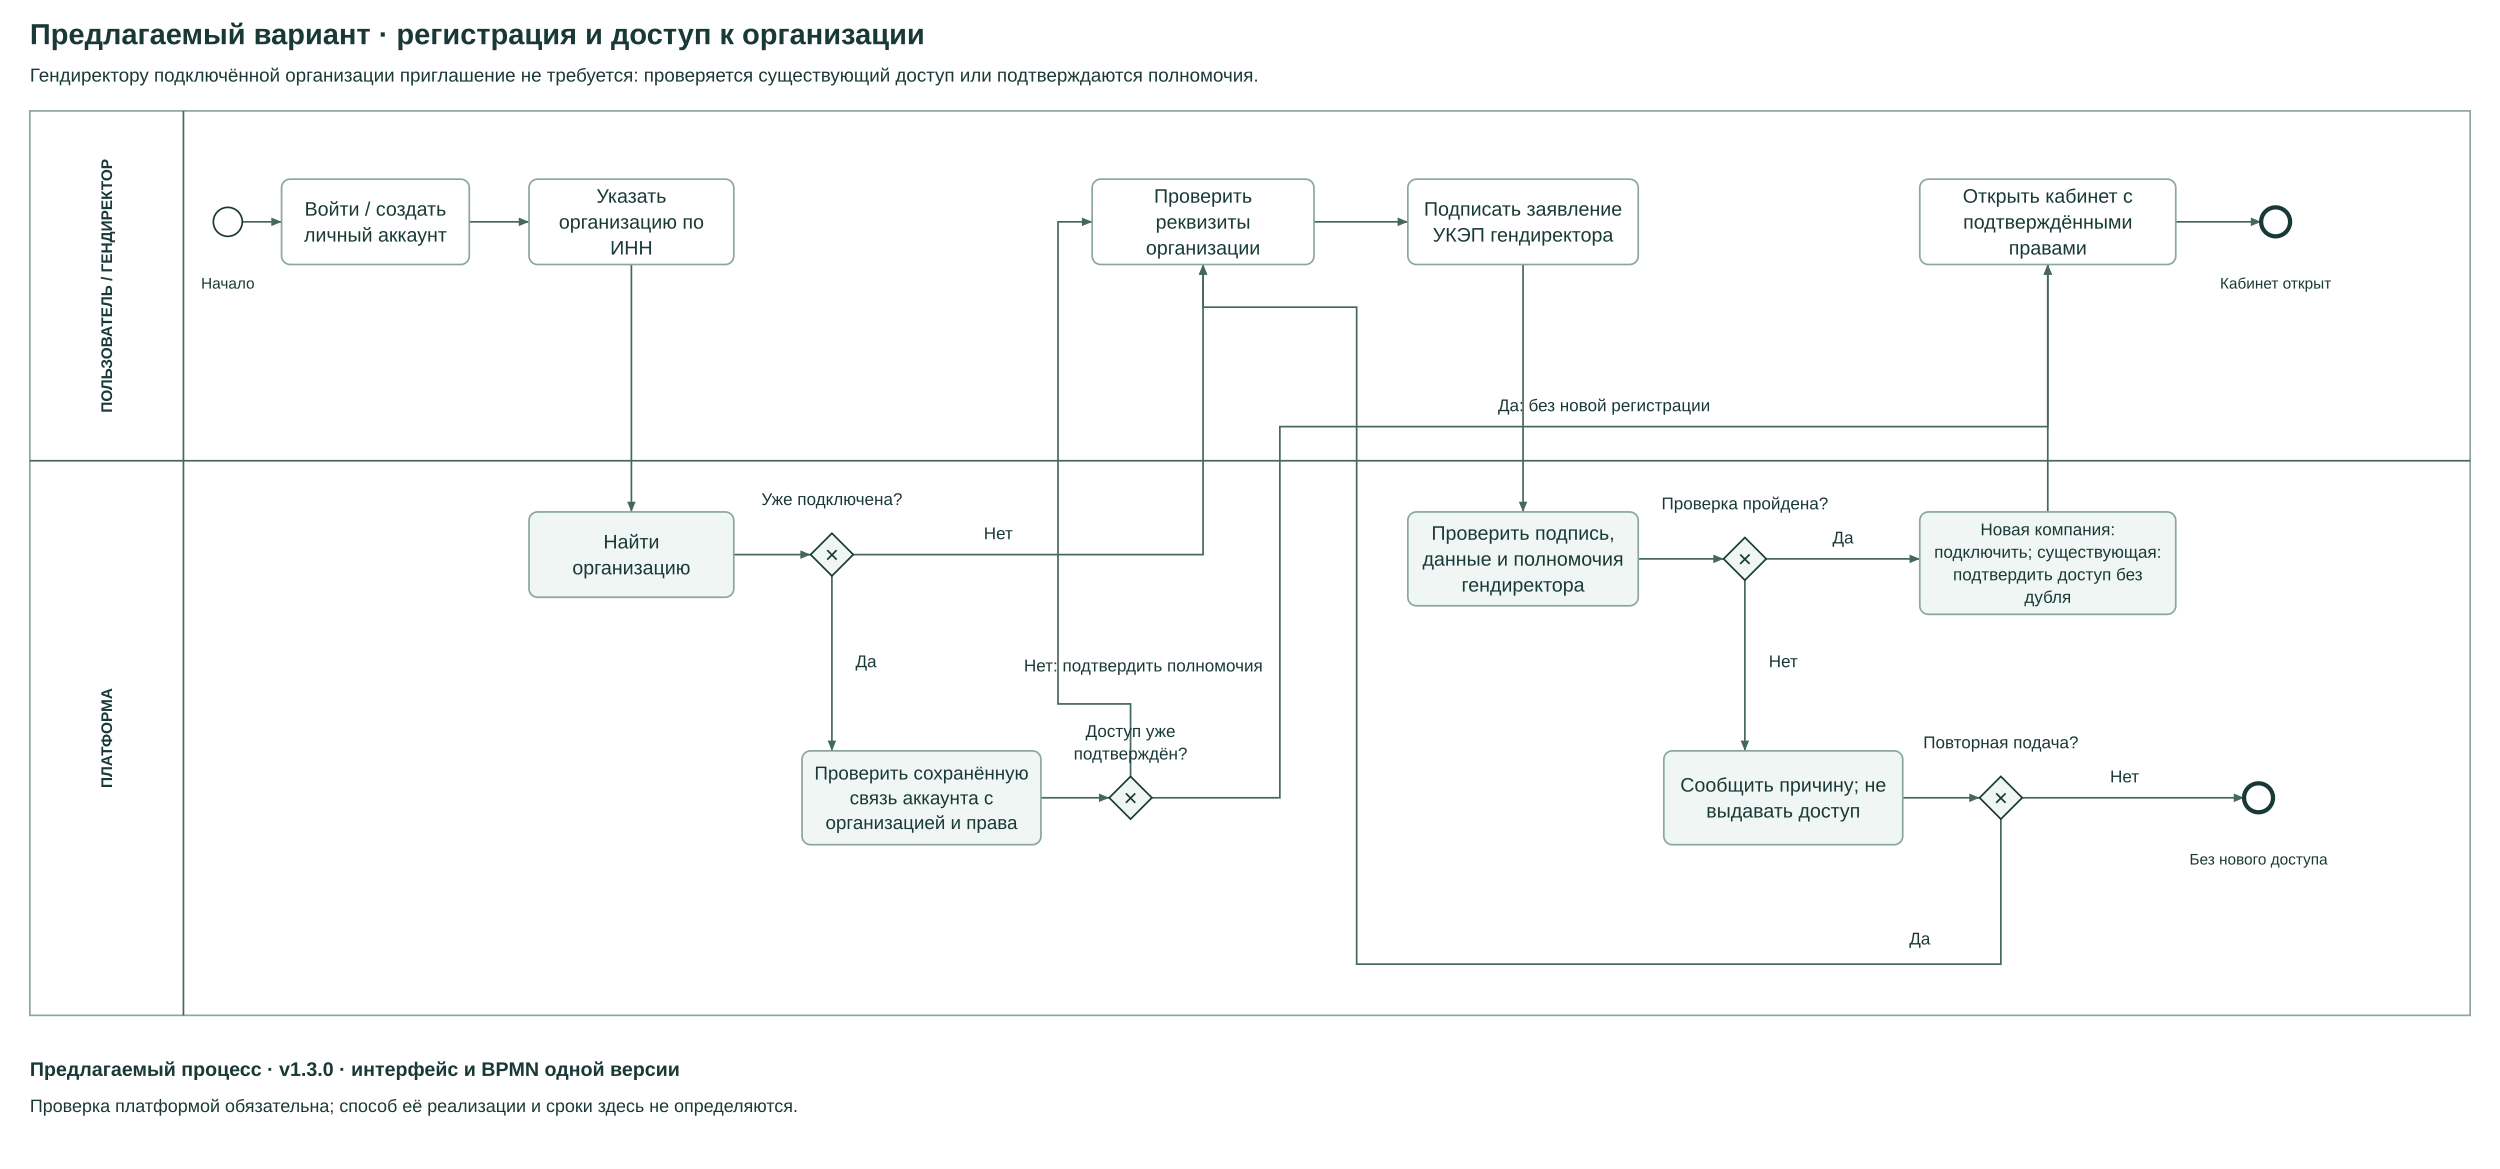
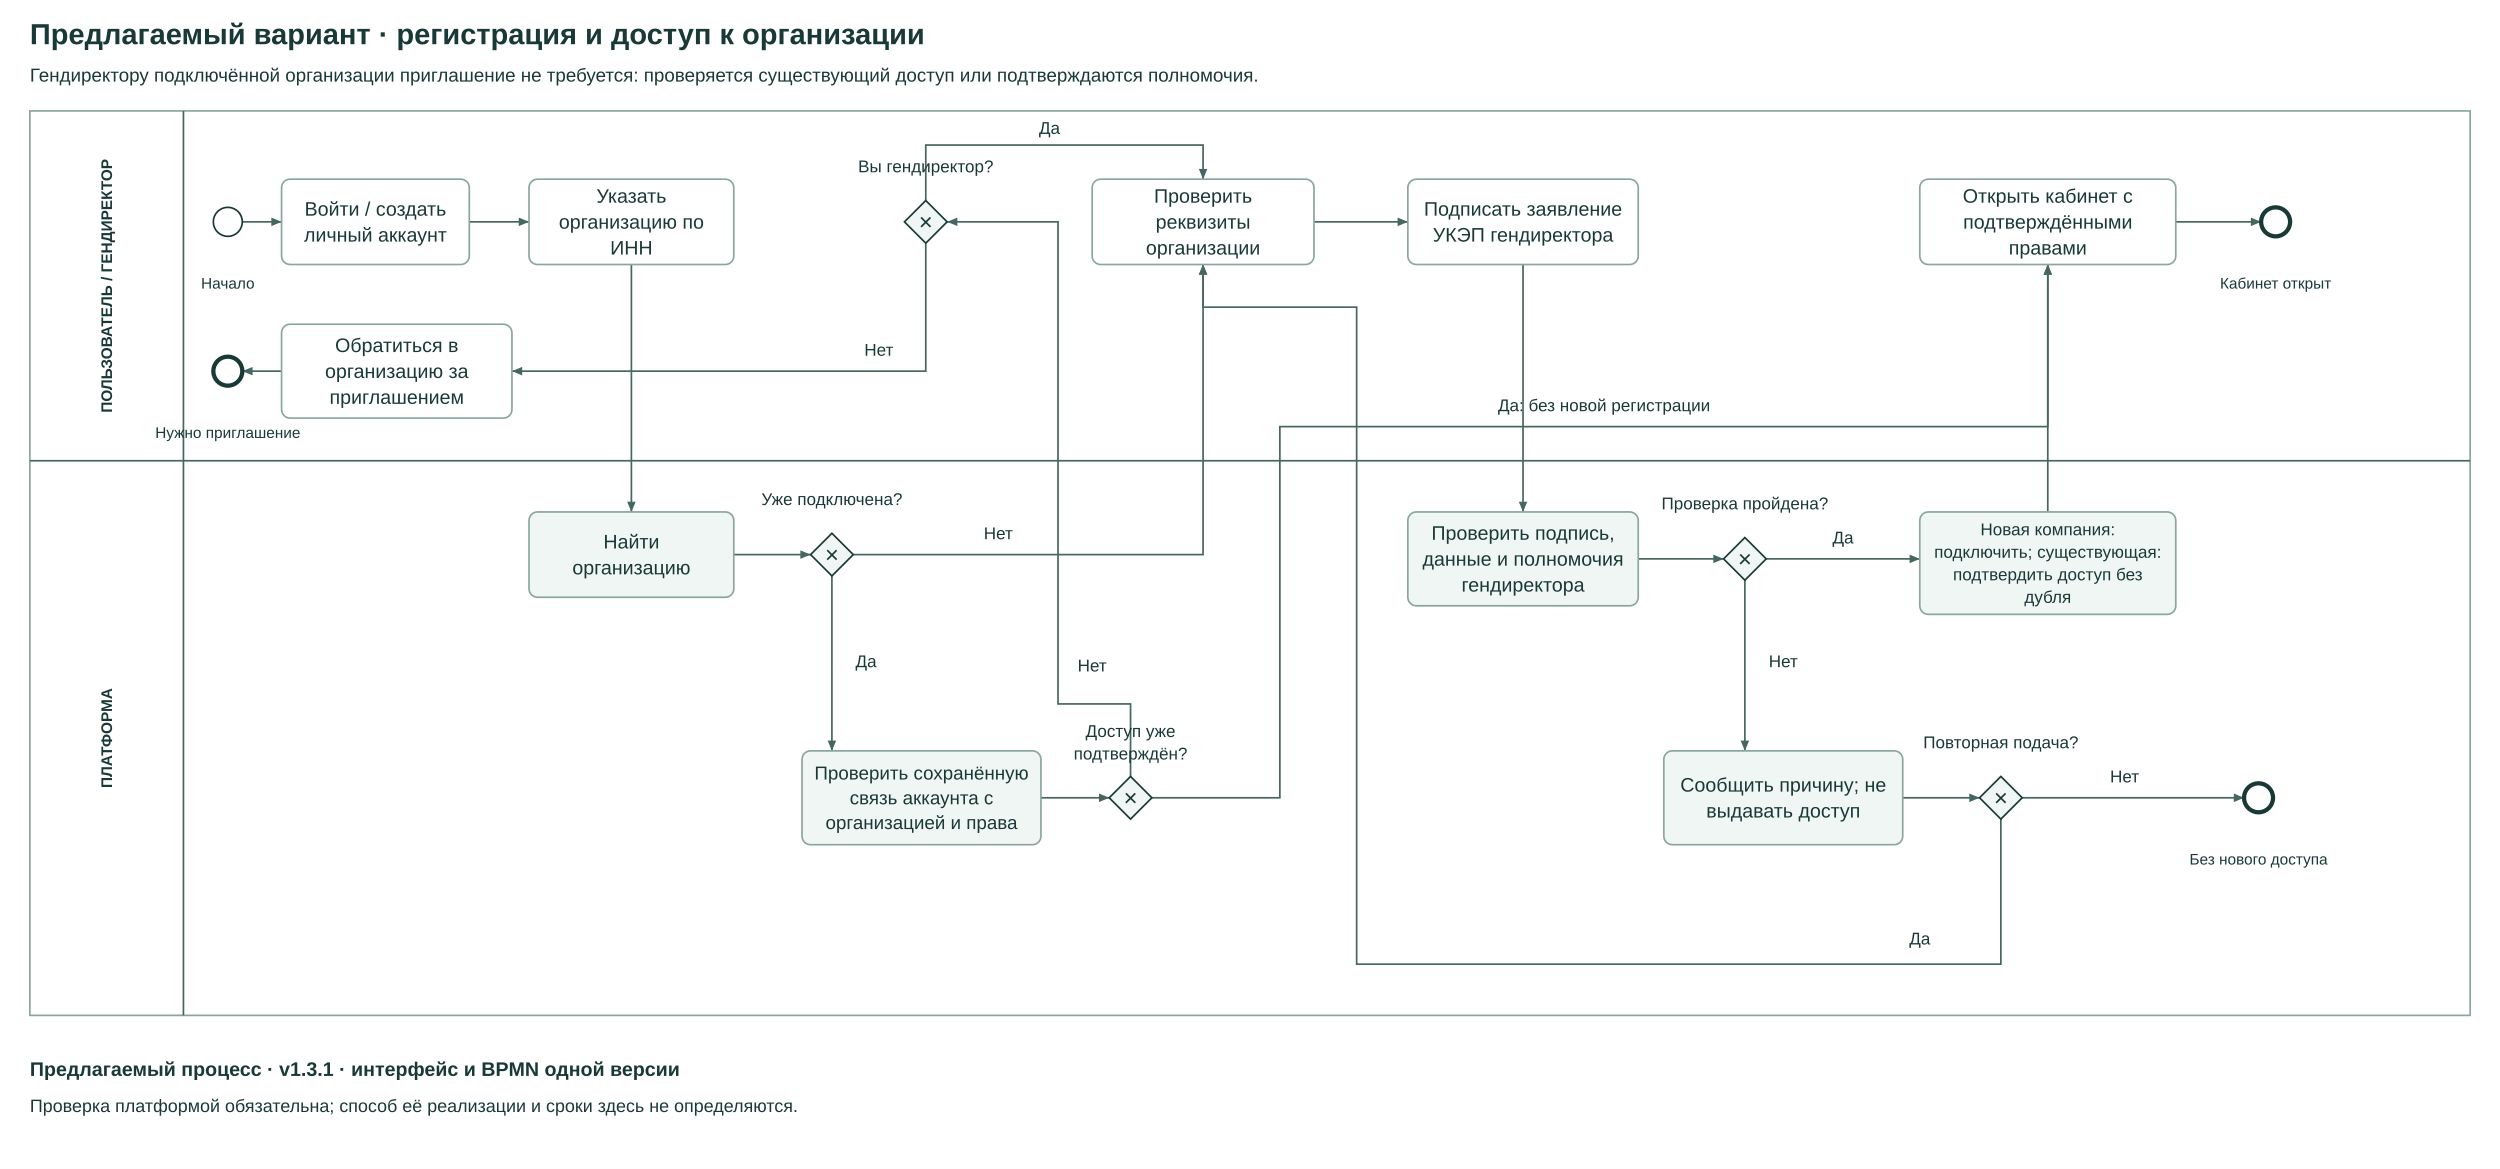
<svg xmlns="http://www.w3.org/2000/svg" width="2930" height="1370" viewBox="0 0 2930 1370" role="img">
  <rect width="100%" height="100%" fill="white" />
  <text x="35" y="40.0" dominant-baseline="central" text-anchor="start" font-family="Arial,sans-serif" font-size="34" font-weight="700" fill="#193936">Предлагаемый вариант · регистрация и доступ к организации</text>
  <text x="35" y="88.0" dominant-baseline="central" text-anchor="start" font-family="Arial,sans-serif" font-size="22" font-weight="400" fill="#193936">Гендиректору подключённой организации приглашение не требуется: проверяется существующий доступ или подтверждаются полномочия.</text>
  <rect x="35" y="130" width="2860" height="1060" rx="0" fill="#ffffff" stroke="#8ba6a1" stroke-width="2" />
  <polyline points="215,130 215,540" fill="none" stroke="#466760" stroke-width="2" />
  <text transform="translate(125.0 335.0) rotate(-90)" text-anchor="middle" dominant-baseline="central" font-family="Arial,sans-serif" font-size="18" font-weight="700" fill="#193936">ПОЛЬЗОВАТЕЛЬ / ГЕНДИРЕКТОР</text>
  <polyline points="35,540 2895,540" fill="none" stroke="#466760" stroke-width="2" />
  <polyline points="215,540 215,1190" fill="none" stroke="#466760" stroke-width="2" />
  <text transform="translate(125.0 865.0) rotate(-90)" text-anchor="middle" dominant-baseline="central" font-family="Arial,sans-serif" font-size="18" font-weight="700" fill="#193936">ПЛАТФОРМА</text>
  <polyline points="284,260 330,260" fill="none" stroke="#466760" stroke-width="2" />
  <polygon points="330,260 318.0,255.0 318.0,265.0" fill="#466760" />
  <polyline points="550,260 620,260" fill="none" stroke="#466760" stroke-width="2" />
  <polygon points="620,260 608.0,255.0 608.0,265.0" fill="#466760" />
  <polyline points="740,310 740,600" fill="none" stroke="#466760" stroke-width="2" />
  <polygon points="740,600 745.0,588.0 735.0,588.0" fill="#466760" />
  <polyline points="860,650 950,650" fill="none" stroke="#466760" stroke-width="2" />
  <polygon points="950,650 938.0,645.0 938.0,655.0" fill="#466760" />
  <polyline points="1000,650 1410,650 1410,310" fill="none" stroke="#466760" stroke-width="2" />
  <polygon points="1410,310 1405.0,322.0 1415.0,322.0" fill="#466760" />
  <text x="1170" y="625.0" dominant-baseline="central" text-anchor="middle" font-family="Arial,sans-serif" font-size="20" font-weight="400" fill="#193936">Нет</text>
  <polyline points="975,675 975,880" fill="none" stroke="#466760" stroke-width="2" />
  <polygon points="975,880 980.0,868.0 970.0,868.0" fill="#466760" />
  <text x="1015" y="775.0" dominant-baseline="central" text-anchor="middle" font-family="Arial,sans-serif" font-size="20" font-weight="400" fill="#193936">Да</text>
  <polyline points="1220,935 1300,935" fill="none" stroke="#466760" stroke-width="2" />
  <polygon points="1300,935 1288.0,930.0 1288.0,940.0" fill="#466760" />
  <polyline points="1350,935 1500,935 1500,500 2400,500 2400,310" fill="none" stroke="#466760" stroke-width="2" />
  <polygon points="2400,310 2395.0,322.0 2405.0,322.0" fill="#466760" />
  <text x="1880" y="475.0" dominant-baseline="central" text-anchor="middle" font-family="Arial,sans-serif" font-size="20" font-weight="400" fill="#193936">Да: без новой регистрации</text>
-   <polyline points="1325,910 1325,825 1240,825 1240,260 1280,260" fill="none" stroke="#466760" stroke-width="2" />
-   <polygon points="1280,260 1268.0,255.0 1268.0,265.0" fill="#466760" />
-   <text x="1340" y="780.0" dominant-baseline="central" text-anchor="middle" font-family="Arial,sans-serif" font-size="20" font-weight="400" fill="#193936">Нет: подтвердить полномочия</text>
+   <polyline points="1325,910 1325,825 1240,825 1240,260 1110,260" fill="none" stroke="#466760" stroke-width="2" />
+   <polygon points="1110,260 1122.0,265.0 1122.0,255.0" fill="#466760" />
+   <text x="1280" y="780.0" dominant-baseline="central" text-anchor="middle" font-family="Arial,sans-serif" font-size="20" font-weight="400" fill="#193936">Нет</text>
+   <polyline points="1085,235 1085,170 1410,170 1410,210" fill="none" stroke="#466760" stroke-width="2" />
+   <polygon points="1410,210 1415.0,198.0 1405.0,198.0" fill="#466760" />
+   <text x="1230" y="150.0" dominant-baseline="central" text-anchor="middle" font-family="Arial,sans-serif" font-size="20" font-weight="400" fill="#193936">Да</text>
+   <polyline points="1085,285 1085,435 600,435" fill="none" stroke="#466760" stroke-width="2" />
+   <polygon points="600,435 612.0,440.0 612.0,430.0" fill="#466760" />
+   <text x="1030" y="410.0" dominant-baseline="central" text-anchor="middle" font-family="Arial,sans-serif" font-size="20" font-weight="400" fill="#193936">Нет</text>
+   <polyline points="330,435 284,435" fill="none" stroke="#466760" stroke-width="2" />
+   <polygon points="284,435 296.0,440.0 296.0,430.0" fill="#466760" />
  <polyline points="1540,260 1650,260" fill="none" stroke="#466760" stroke-width="2" />
  <polygon points="1650,260 1638.0,255.0 1638.0,265.0" fill="#466760" />
  <polyline points="1785,310 1785,600" fill="none" stroke="#466760" stroke-width="2" />
  <polygon points="1785,600 1790.0,588.0 1780.0,588.0" fill="#466760" />
  <polyline points="1920,655 2020,655" fill="none" stroke="#466760" stroke-width="2" />
  <polygon points="2020,655 2008.0,650.0 2008.0,660.0" fill="#466760" />
  <polyline points="2070,655 2250,655" fill="none" stroke="#466760" stroke-width="2" />
  <polygon points="2250,655 2238.0,650.0 2238.0,660.0" fill="#466760" />
  <text x="2160" y="630.0" dominant-baseline="central" text-anchor="middle" font-family="Arial,sans-serif" font-size="20" font-weight="400" fill="#193936">Да</text>
  <polyline points="2400,600 2400,310" fill="none" stroke="#466760" stroke-width="2" />
  <polygon points="2400,310 2395.0,322.0 2405.0,322.0" fill="#466760" />
  <polyline points="2550,260 2650,260" fill="none" stroke="#466760" stroke-width="2" />
  <polygon points="2650,260 2638.0,255.0 2638.0,265.0" fill="#466760" />
  <polyline points="2045,680 2045,880" fill="none" stroke="#466760" stroke-width="2" />
  <polygon points="2045,880 2050.0,868.0 2040.0,868.0" fill="#466760" />
  <text x="2090" y="775.0" dominant-baseline="central" text-anchor="middle" font-family="Arial,sans-serif" font-size="20" font-weight="400" fill="#193936">Нет</text>
  <polyline points="2230,935 2320,935" fill="none" stroke="#466760" stroke-width="2" />
  <polygon points="2320,935 2308.0,930.0 2308.0,940.0" fill="#466760" />
  <polyline points="2370,935 2630,935" fill="none" stroke="#466760" stroke-width="2" />
  <polygon points="2630,935 2618.0,930.0 2618.0,940.0" fill="#466760" />
  <text x="2490" y="910.0" dominant-baseline="central" text-anchor="middle" font-family="Arial,sans-serif" font-size="20" font-weight="400" fill="#193936">Нет</text>
  <polyline points="2345,960 2345,1130 1590,1130 1590,360 1410,360 1410,310" fill="none" stroke="#466760" stroke-width="2" />
  <polygon points="1410,310 1405.0,322.0 1415.0,322.0" fill="#466760" />
  <text x="2250" y="1100.0" dominant-baseline="central" text-anchor="middle" font-family="Arial,sans-serif" font-size="20" font-weight="400" fill="#193936">Да</text>
  <circle cx="267.0" cy="260.0" r="17.0" fill="white" stroke="#193936" stroke-width="2" />
  <text x="267.0" y="332.0" dominant-baseline="central" text-anchor="middle" font-family="Arial,sans-serif" font-size="18" font-weight="400" fill="#193936">Начало</text>
  <rect x="330" y="210" width="220" height="100" rx="10" fill="#ffffff" stroke="#8ba6a1" stroke-width="2" />
  <text x="440.0" y="244.82" dominant-baseline="central" text-anchor="middle" font-family="Arial,sans-serif" font-size="23" font-weight="400" fill="#193936">Войти / создать</text>
  <text x="440.0" y="275.18" dominant-baseline="central" text-anchor="middle" font-family="Arial,sans-serif" font-size="23" font-weight="400" fill="#193936">личный аккаунт</text>
  <rect x="620" y="210" width="240" height="100" rx="10" fill="#ffffff" stroke="#8ba6a1" stroke-width="2" />
  <text x="740.0" y="229.64" dominant-baseline="central" text-anchor="middle" font-family="Arial,sans-serif" font-size="23" font-weight="400" fill="#193936">Указать</text>
  <text x="740.0" y="260.0" dominant-baseline="central" text-anchor="middle" font-family="Arial,sans-serif" font-size="23" font-weight="400" fill="#193936">организацию по</text>
  <text x="740.0" y="290.36" dominant-baseline="central" text-anchor="middle" font-family="Arial,sans-serif" font-size="23" font-weight="400" fill="#193936">ИНН</text>
  <rect x="620" y="600" width="240" height="100" rx="10" fill="#f0f6f4" stroke="#8ba6a1" stroke-width="2" />
  <text x="740.0" y="634.82" dominant-baseline="central" text-anchor="middle" font-family="Arial,sans-serif" font-size="23" font-weight="400" fill="#193936">Найти</text>
  <text x="740.0" y="665.18" dominant-baseline="central" text-anchor="middle" font-family="Arial,sans-serif" font-size="23" font-weight="400" fill="#193936">организацию</text>
  <polygon points="975.0,625 1000,650.0 975.0,675 950,650.0" fill="#f0f6f4" stroke="#193936" stroke-width="2" />
  <text x="975.0" y="650.0" dominant-baseline="central" text-anchor="middle" font-family="Arial,sans-serif" font-size="28" font-weight="400" fill="#193936">×</text>
  <text x="975.0" y="585.0" dominant-baseline="central" text-anchor="middle" font-family="Arial,sans-serif" font-size="20" font-weight="400" fill="#193936">Уже подключена?</text>
  <rect x="940" y="880" width="280" height="110" rx="10" fill="#f0f6f4" stroke="#8ba6a1" stroke-width="2" />
  <text x="1080.0" y="905.96" dominant-baseline="central" text-anchor="middle" font-family="Arial,sans-serif" font-size="22" font-weight="400" fill="#193936">Проверить сохранённую</text>
  <text x="1080.0" y="935.0" dominant-baseline="central" text-anchor="middle" font-family="Arial,sans-serif" font-size="22" font-weight="400" fill="#193936">связь аккаунта с</text>
  <text x="1080.0" y="964.04" dominant-baseline="central" text-anchor="middle" font-family="Arial,sans-serif" font-size="22" font-weight="400" fill="#193936">организацией и права</text>
  <polygon points="1325.0,910 1350,935.0 1325.0,960 1300,935.0" fill="#f0f6f4" stroke="#193936" stroke-width="2" />
  <text x="1325.0" y="935.0" dominant-baseline="central" text-anchor="middle" font-family="Arial,sans-serif" font-size="28" font-weight="400" fill="#193936">×</text>
  <text x="1325.0" y="856.8" dominant-baseline="central" text-anchor="middle" font-family="Arial,sans-serif" font-size="20" font-weight="400" fill="#193936">Доступ уже</text>
  <text x="1325.0" y="883.2" dominant-baseline="central" text-anchor="middle" font-family="Arial,sans-serif" font-size="20" font-weight="400" fill="#193936">подтверждён?</text>
+   <polygon points="1085.0,235 1110,260.0 1085.0,285 1060,260.0" fill="#f0f6f4" stroke="#193936" stroke-width="2" />
+   <text x="1085.0" y="260.0" dominant-baseline="central" text-anchor="middle" font-family="Arial,sans-serif" font-size="28" font-weight="400" fill="#193936">×</text>
+   <text x="1085.0" y="195.0" dominant-baseline="central" text-anchor="middle" font-family="Arial,sans-serif" font-size="20" font-weight="400" fill="#193936">Вы гендиректор?</text>
+   <rect x="330" y="380" width="270" height="110" rx="10" fill="#ffffff" stroke="#8ba6a1" stroke-width="2" />
+   <text x="465.0" y="404.64" dominant-baseline="central" text-anchor="middle" font-family="Arial,sans-serif" font-size="23" font-weight="400" fill="#193936">Обратиться в</text>
+   <text x="465.0" y="435.0" dominant-baseline="central" text-anchor="middle" font-family="Arial,sans-serif" font-size="23" font-weight="400" fill="#193936">организацию за</text>
+   <text x="465.0" y="465.36" dominant-baseline="central" text-anchor="middle" font-family="Arial,sans-serif" font-size="23" font-weight="400" fill="#193936">приглашением</text>
+   <circle cx="267.0" cy="435.0" r="17.0" fill="white" stroke="#193936" stroke-width="5" />
+   <text x="267.0" y="507.0" dominant-baseline="central" text-anchor="middle" font-family="Arial,sans-serif" font-size="18" font-weight="400" fill="#193936">Нужно приглашение</text>
  <rect x="1280" y="210" width="260" height="100" rx="10" fill="#ffffff" stroke="#8ba6a1" stroke-width="2" />
  <text x="1410.0" y="229.64" dominant-baseline="central" text-anchor="middle" font-family="Arial,sans-serif" font-size="23" font-weight="400" fill="#193936">Проверить</text>
  <text x="1410.0" y="260.0" dominant-baseline="central" text-anchor="middle" font-family="Arial,sans-serif" font-size="23" font-weight="400" fill="#193936">реквизиты</text>
  <text x="1410.0" y="290.36" dominant-baseline="central" text-anchor="middle" font-family="Arial,sans-serif" font-size="23" font-weight="400" fill="#193936">организации</text>
  <rect x="1650" y="210" width="270" height="100" rx="10" fill="#ffffff" stroke="#8ba6a1" stroke-width="2" />
  <text x="1785.0" y="244.82" dominant-baseline="central" text-anchor="middle" font-family="Arial,sans-serif" font-size="23" font-weight="400" fill="#193936">Подписать заявление</text>
  <text x="1785.0" y="275.18" dominant-baseline="central" text-anchor="middle" font-family="Arial,sans-serif" font-size="23" font-weight="400" fill="#193936">УКЭП гендиректора</text>
  <rect x="1650" y="600" width="270" height="110" rx="10" fill="#f0f6f4" stroke="#8ba6a1" stroke-width="2" />
  <text x="1785.0" y="624.64" dominant-baseline="central" text-anchor="middle" font-family="Arial,sans-serif" font-size="23" font-weight="400" fill="#193936">Проверить подпись,</text>
  <text x="1785.0" y="655.0" dominant-baseline="central" text-anchor="middle" font-family="Arial,sans-serif" font-size="23" font-weight="400" fill="#193936">данные и полномочия</text>
  <text x="1785.0" y="685.36" dominant-baseline="central" text-anchor="middle" font-family="Arial,sans-serif" font-size="23" font-weight="400" fill="#193936">гендиректора</text>
  <polygon points="2045.0,630 2070,655.0 2045.0,680 2020,655.0" fill="#f0f6f4" stroke="#193936" stroke-width="2" />
  <text x="2045.0" y="655.0" dominant-baseline="central" text-anchor="middle" font-family="Arial,sans-serif" font-size="28" font-weight="400" fill="#193936">×</text>
  <text x="2045.0" y="590.0" dominant-baseline="central" text-anchor="middle" font-family="Arial,sans-serif" font-size="20" font-weight="400" fill="#193936">Проверка пройдена?</text>
  <rect x="2250" y="600" width="300" height="120" rx="10" fill="#f0f6f4" stroke="#8ba6a1" stroke-width="2" />
  <text x="2400.0" y="620.4" dominant-baseline="central" text-anchor="middle" font-family="Arial,sans-serif" font-size="20" font-weight="400" fill="#193936">Новая компания:</text>
  <text x="2400.0" y="646.8" dominant-baseline="central" text-anchor="middle" font-family="Arial,sans-serif" font-size="20" font-weight="400" fill="#193936">подключить; существующая:</text>
  <text x="2400.0" y="673.2" dominant-baseline="central" text-anchor="middle" font-family="Arial,sans-serif" font-size="20" font-weight="400" fill="#193936">подтвердить доступ без</text>
  <text x="2400.0" y="699.6" dominant-baseline="central" text-anchor="middle" font-family="Arial,sans-serif" font-size="20" font-weight="400" fill="#193936">дубля</text>
  <rect x="2250" y="210" width="300" height="100" rx="10" fill="#ffffff" stroke="#8ba6a1" stroke-width="2" />
  <text x="2400.0" y="229.64" dominant-baseline="central" text-anchor="middle" font-family="Arial,sans-serif" font-size="23" font-weight="400" fill="#193936">Открыть кабинет с</text>
  <text x="2400.0" y="260.0" dominant-baseline="central" text-anchor="middle" font-family="Arial,sans-serif" font-size="23" font-weight="400" fill="#193936">подтверждёнными</text>
  <text x="2400.0" y="290.36" dominant-baseline="central" text-anchor="middle" font-family="Arial,sans-serif" font-size="23" font-weight="400" fill="#193936">правами</text>
  <circle cx="2667.0" cy="260.0" r="17.0" fill="white" stroke="#193936" stroke-width="5" />
  <text x="2667.0" y="332.0" dominant-baseline="central" text-anchor="middle" font-family="Arial,sans-serif" font-size="18" font-weight="400" fill="#193936">Кабинет открыт</text>
  <rect x="1950" y="880" width="280" height="110" rx="10" fill="#f0f6f4" stroke="#8ba6a1" stroke-width="2" />
  <text x="2090.0" y="919.82" dominant-baseline="central" text-anchor="middle" font-family="Arial,sans-serif" font-size="23" font-weight="400" fill="#193936">Сообщить причину; не</text>
  <text x="2090.0" y="950.18" dominant-baseline="central" text-anchor="middle" font-family="Arial,sans-serif" font-size="23" font-weight="400" fill="#193936">выдавать доступ</text>
  <polygon points="2345.0,910 2370,935.0 2345.0,960 2320,935.0" fill="#f0f6f4" stroke="#193936" stroke-width="2" />
  <text x="2345.0" y="935.0" dominant-baseline="central" text-anchor="middle" font-family="Arial,sans-serif" font-size="28" font-weight="400" fill="#193936">×</text>
  <text x="2345.0" y="870.0" dominant-baseline="central" text-anchor="middle" font-family="Arial,sans-serif" font-size="20" font-weight="400" fill="#193936">Повторная подача?</text>
  <circle cx="2647.0" cy="935.0" r="17.0" fill="white" stroke="#193936" stroke-width="5" />
  <text x="2647.0" y="1007.0" dominant-baseline="central" text-anchor="middle" font-family="Arial,sans-serif" font-size="18" font-weight="400" fill="#193936">Без нового доступа</text>
-   <text x="35" y="1253.0" dominant-baseline="central" text-anchor="start" font-family="Arial,sans-serif" font-size="23" font-weight="700" fill="#193936">Предлагаемый процесс · v1.3.0 · интерфейс и BPMN одной версии</text>
+   <text x="35" y="1253.0" dominant-baseline="central" text-anchor="start" font-family="Arial,sans-serif" font-size="23" font-weight="700" fill="#193936">Предлагаемый процесс · v1.3.1 · интерфейс и BPMN одной версии</text>
  <text x="35" y="1296.0" dominant-baseline="central" text-anchor="start" font-family="Arial,sans-serif" font-size="21" font-weight="400" fill="#193936">Проверка платформой обязательна; способ её реализации и сроки здесь не определяются.</text>
</svg>
